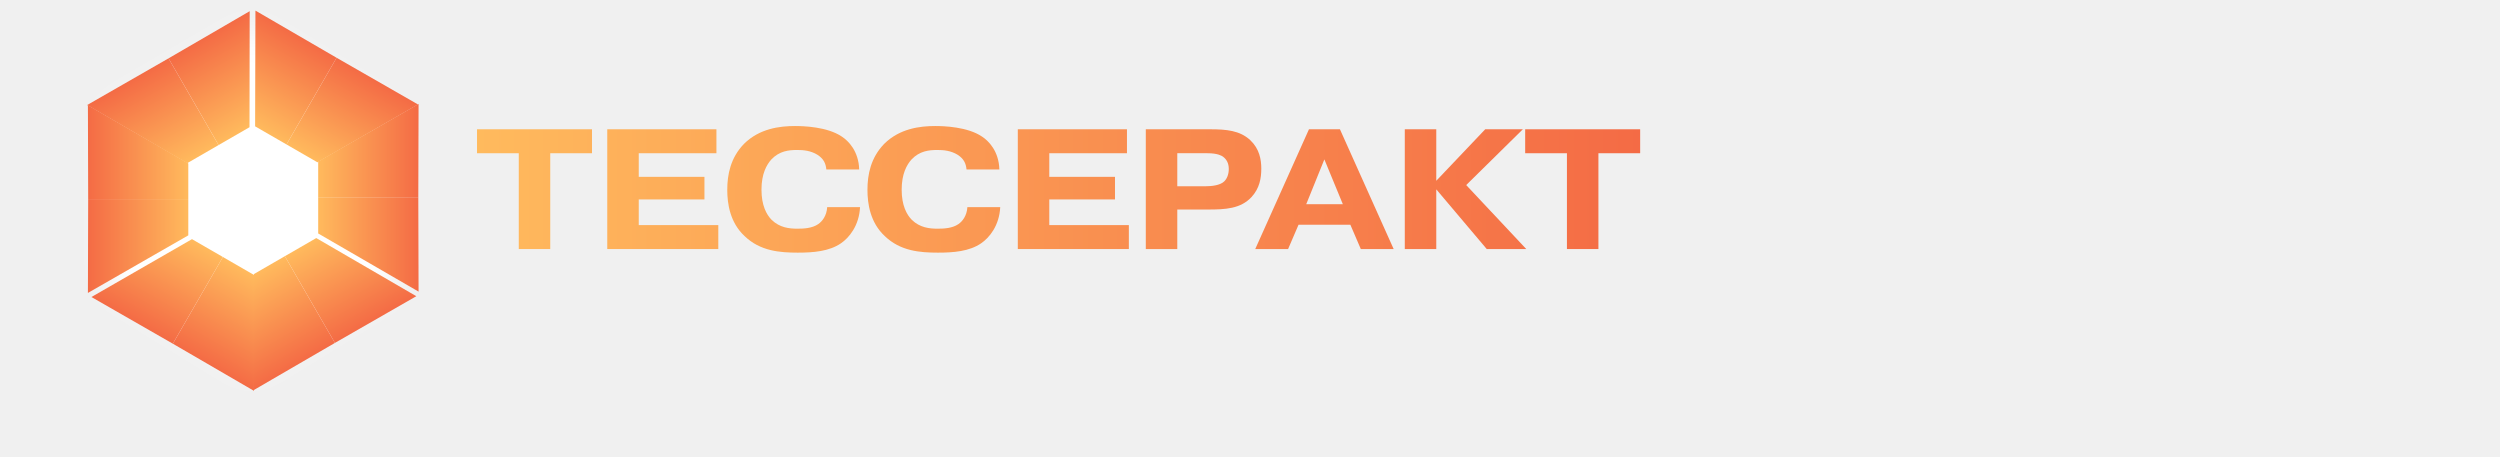
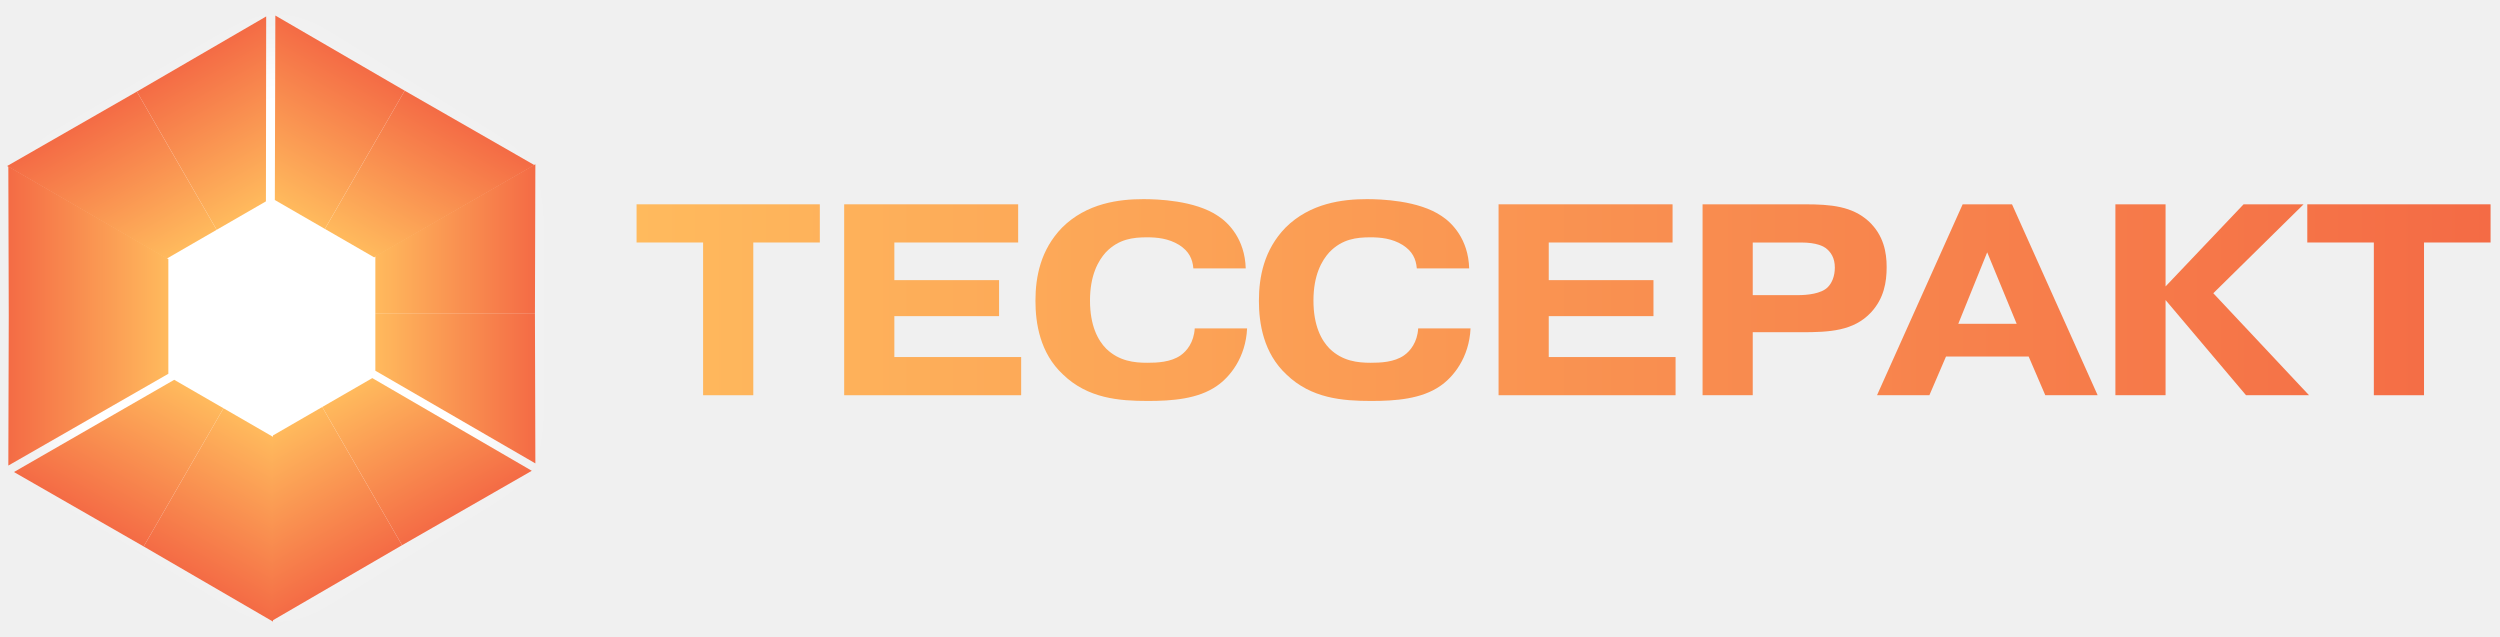
- <svg xmlns="http://www.w3.org/2000/svg" width="263" height="48" viewBox="0 0 263 48" fill="none">
-   <path d="M54.574 16.12V26.2H57.886V16.12H62.278V13.6H50.182V16.12H54.574Z" fill="url(#paint0_linear_1498_11957)" />
-   <path d="M67.196 18.604V16.12H75.368V13.6H63.884V26.2H75.566V23.68H67.196V20.98H74.108V18.604H67.196Z" fill="url(#paint1_linear_1498_11957)" />
-   <path d="M87.02 21.79C86.966 22.708 86.498 23.284 86.084 23.572C85.436 24.022 84.536 24.058 83.888 24.058C83.024 24.058 82.034 23.95 81.188 23.14C80.63 22.582 80.108 21.61 80.108 19.954C80.108 18.28 80.648 17.326 81.152 16.768C81.998 15.886 82.952 15.778 83.87 15.778C84.536 15.778 85.292 15.85 85.994 16.282C86.642 16.696 86.876 17.2 86.93 17.83H90.386C90.332 15.886 89.234 14.806 88.568 14.374C87.038 13.33 84.518 13.258 83.636 13.258C82.052 13.258 79.892 13.51 78.254 15.148C76.85 16.606 76.508 18.37 76.508 19.972C76.508 21.43 76.796 23.41 78.326 24.832C79.964 26.416 82.034 26.578 83.924 26.578C85.526 26.578 87.236 26.452 88.478 25.588C89.324 25.012 90.386 23.734 90.476 21.79H87.02Z" fill="url(#paint2_linear_1498_11957)" />
-   <path d="M101.768 21.79C101.714 22.708 101.246 23.284 100.832 23.572C100.184 24.022 99.284 24.058 98.636 24.058C97.772 24.058 96.782 23.95 95.936 23.14C95.378 22.582 94.856 21.61 94.856 19.954C94.856 18.28 95.396 17.326 95.9 16.768C96.746 15.886 97.7 15.778 98.618 15.778C99.284 15.778 100.04 15.85 100.742 16.282C101.39 16.696 101.624 17.2 101.678 17.83H105.134C105.08 15.886 103.982 14.806 103.316 14.374C101.786 13.33 99.266 13.258 98.384 13.258C96.8 13.258 94.64 13.51 93.002 15.148C91.598 16.606 91.256 18.37 91.256 19.972C91.256 21.43 91.544 23.41 93.074 24.832C94.712 26.416 96.782 26.578 98.672 26.578C100.274 26.578 101.984 26.452 103.226 25.588C104.072 25.012 105.134 23.734 105.224 21.79H101.768Z" fill="url(#paint3_linear_1498_11957)" />
-   <path d="M110.385 18.604V16.12H118.557V13.6H107.073V26.2H118.755V23.68H110.385V20.98H117.297V18.604H110.385Z" fill="url(#paint4_linear_1498_11957)" />
-   <path d="M123.85 16.12H127.036C128.098 16.12 128.53 16.39 128.656 16.48C129.016 16.75 129.268 17.146 129.268 17.776C129.268 18.352 129.07 18.802 128.8 19.072C128.368 19.504 127.45 19.594 126.838 19.594H123.85V16.12ZM120.538 13.6V26.2H123.85V22.042H127.072C128.89 22.042 130.51 21.97 131.662 20.728C132.508 19.81 132.688 18.748 132.688 17.74C132.688 16.768 132.49 15.652 131.518 14.734C130.42 13.726 129.016 13.6 127.288 13.6H120.538Z" fill="url(#paint5_linear_1498_11957)" />
-   <path d="M137.415 21.484L139.323 16.768L141.267 21.484H137.415ZM136.605 23.644H142.059L143.157 26.2H146.613L140.961 13.6H137.703L132.051 26.2H135.507L136.605 23.644Z" fill="url(#paint6_linear_1498_11957)" />
-   <path d="M151.096 19.018V13.6H147.784V26.2H151.096V19.918L156.406 26.2H160.564L154.246 19.468L160.204 13.6H156.244L151.096 19.018Z" fill="url(#paint7_linear_1498_11957)" />
-   <path d="M164.841 16.12V26.2H168.153V16.12H172.545V13.6H160.449V16.12H164.841Z" fill="url(#paint8_linear_1498_11957)" />
-   <g filter="url(#filter0_f_1498_11957)">
-     <path d="M11.482 11.886L26.482 3.117L41.482 12.348V29.886L26.482 39.117L11.482 29.886V11.886Z" fill="white" />
+ <svg xmlns="http://www.w3.org/2000/svg" width="165" height="42" viewBox="0 0 165 42" fill="none">
+   <path d="M46.405 16.005V26.085H49.717V16.005H54.109V13.485H42.013V16.005H46.405Z" fill="url(#paint0_linear_2352_19801)" />
+   <path d="M59.027 18.489V16.005H67.199V13.485H55.715V26.085H67.397V23.565H59.027V20.865H65.939V18.489H59.027Z" fill="url(#paint1_linear_2352_19801)" />
+   <path d="M78.852 21.675C78.798 22.593 78.33 23.169 77.916 23.457C77.268 23.907 76.368 23.943 75.72 23.943C74.856 23.943 73.866 23.835 73.02 23.025C72.462 22.467 71.94 21.495 71.94 19.839C71.94 18.165 72.48 17.211 72.984 16.653C73.83 15.771 74.784 15.663 75.702 15.663C76.368 15.663 77.124 15.735 77.826 16.167C78.474 16.581 78.708 17.085 78.762 17.715H82.218C82.164 15.771 81.066 14.691 80.4 14.259C78.87 13.215 76.35 13.143 75.468 13.143C73.884 13.143 71.724 13.395 70.086 15.033C68.682 16.491 68.34 18.255 68.34 19.857C68.34 21.315 68.628 23.295 70.158 24.717C71.796 26.301 73.866 26.463 75.756 26.463C77.358 26.463 79.068 26.337 80.31 25.473C81.156 24.897 82.218 23.619 82.308 21.675H78.852Z" fill="url(#paint2_linear_2352_19801)" />
+   <path d="M93.6 21.675C93.546 22.593 93.078 23.169 92.664 23.457C92.016 23.907 91.116 23.943 90.468 23.943C89.604 23.943 88.614 23.835 87.768 23.025C87.21 22.467 86.688 21.495 86.688 19.839C86.688 18.165 87.228 17.211 87.732 16.653C88.578 15.771 89.532 15.663 90.45 15.663C91.116 15.663 91.872 15.735 92.574 16.167C93.222 16.581 93.456 17.085 93.51 17.715H96.966C96.912 15.771 95.814 14.691 95.148 14.259C93.618 13.215 91.098 13.143 90.216 13.143C88.632 13.143 86.472 13.395 84.834 15.033C83.43 16.491 83.088 18.255 83.088 19.857C83.088 21.315 83.376 23.295 84.906 24.717C86.544 26.301 88.614 26.463 90.504 26.463C92.106 26.463 93.816 26.337 95.058 25.473C95.904 24.897 96.966 23.619 97.056 21.675H93.6Z" fill="url(#paint3_linear_2352_19801)" />
+   <path d="M102.217 18.489V16.005H110.389V13.485H98.905V26.085H110.587V23.565H102.217V20.865H109.129V18.489H102.217Z" fill="url(#paint4_linear_2352_19801)" />
+   <path d="M115.681 16.005H118.867C119.929 16.005 120.361 16.275 120.487 16.365C120.847 16.635 121.099 17.031 121.099 17.661C121.099 18.237 120.901 18.687 120.631 18.957C120.199 19.389 119.281 19.479 118.669 19.479H115.681V16.005ZM112.369 13.485V26.085H115.681V21.927H118.903C120.721 21.927 122.341 21.855 123.493 20.613C124.339 19.695 124.519 18.633 124.519 17.625C124.519 16.653 124.321 15.537 123.349 14.619C122.251 13.611 120.847 13.485 119.119 13.485H112.369Z" fill="url(#paint5_linear_2352_19801)" />
+   <path d="M129.247 21.369L131.155 16.653L133.099 21.369H129.247ZM128.437 23.529H133.891L134.989 26.085H138.445L132.793 13.485H129.535L123.883 26.085H127.339L128.437 23.529Z" fill="url(#paint6_linear_2352_19801)" />
+   <path d="M142.928 18.903V13.485H139.616V26.085H142.928V19.803L148.238 26.085H152.396L146.078 19.353L152.036 13.485H148.076L142.928 18.903Z" fill="url(#paint7_linear_2352_19801)" />
+   <path d="M156.673 16.005V26.085H159.985V16.005H164.377V13.485H152.281V16.005H156.673Z" fill="url(#paint8_linear_2352_19801)" />
+   <g filter="url(#filter0_f_2352_19801)">
+     <path d="M3.314 11.769L18.314 3L33.314 12.231V29.769L18.314 39L3.314 29.769V11.769Z" fill="white" />
  </g>
-   <path d="M33.473 16.991L44.033 10.934L44.006 20.806H33.473V16.991Z" fill="url(#paint9_linear_1498_11957)" />
-   <path d="M33.473 24.561L44.033 30.678L44.006 20.806H33.473V24.561Z" fill="url(#paint10_linear_1498_11957)" />
-   <path d="M26.838 13.291L26.872 1.116L35.408 6.076L30.141 15.198L26.838 13.291Z" fill="url(#paint11_linear_1498_11957)" />
-   <path d="M33.393 17.075L43.971 10.988L35.408 6.076L30.141 15.198L33.393 17.075Z" fill="url(#paint12_linear_1498_11957)" />
-   <path d="M19.693 17.166L9.167 11.05L17.73 6.137L22.997 15.259L19.693 17.166Z" fill="url(#paint13_linear_1498_11957)" />
-   <path d="M26.249 13.382L26.266 1.177L17.73 6.137L22.997 15.259L26.249 13.382Z" fill="url(#paint14_linear_1498_11957)" />
-   <path d="M19.809 24.759L9.248 30.816L9.276 20.944L19.809 20.944L19.809 24.759Z" fill="url(#paint15_linear_1498_11957)" />
-   <path d="M19.809 17.189L9.248 11.072L9.276 20.944L19.809 20.944L19.809 17.189Z" fill="url(#paint16_linear_1498_11957)" />
-   <path d="M26.752 28.944L26.718 41.118L18.182 36.158L23.448 27.037L26.752 28.944Z" fill="url(#paint17_linear_1498_11957)" />
-   <path d="M20.197 25.159L9.618 31.246L18.182 36.158L23.448 27.037L20.197 25.159Z" fill="url(#paint18_linear_1498_11957)" />
-   <path d="M33.27 25.044L43.796 31.161L35.233 36.074L29.966 26.952L33.27 25.044Z" fill="url(#paint19_linear_1498_11957)" />
-   <path d="M26.714 28.829L26.697 41.034L35.233 36.074L29.966 26.952L26.714 28.829Z" fill="url(#paint20_linear_1498_11957)" />
+   <path d="M24.773 16.898L35.334 10.84L35.306 20.712H24.773V16.898Z" fill="url(#paint9_linear_2352_19801)" />
+   <path d="M24.773 24.467L35.334 30.584L35.306 20.712H24.773V24.467Z" fill="url(#paint10_linear_2352_19801)" />
+   <path d="M18.139 13.201L18.173 1.026L26.709 5.986L21.443 15.108L18.139 13.201Z" fill="url(#paint11_linear_2352_19801)" />
+   <path d="M24.695 16.985L35.273 10.898L26.709 5.986L21.443 15.108L24.695 16.985Z" fill="url(#paint12_linear_2352_19801)" />
+   <path d="M10.995 17.075L0.469 10.958L9.032 6.046L14.299 15.167L10.995 17.075Z" fill="url(#paint13_linear_2352_19801)" />
+   <path d="M17.551 13.29L17.568 1.085L9.032 6.046L14.299 15.167L17.551 13.29Z" fill="url(#paint14_linear_2352_19801)" />
+   <path d="M11.111 24.669L0.55 30.727L0.578 20.854H11.111V24.669Z" fill="url(#paint15_linear_2352_19801)" />
+   <path d="M11.111 17.099L0.55 10.982L0.578 20.854H11.111V17.099Z" fill="url(#paint16_linear_2352_19801)" />
+   <path d="M18.053 28.852L18.019 41.027L9.483 36.067L14.75 26.945L18.053 28.852Z" fill="url(#paint17_linear_2352_19801)" />
+   <path d="M11.498 25.067L0.92 31.154L9.483 36.067L14.75 26.945L11.498 25.067Z" fill="url(#paint18_linear_2352_19801)" />
+   <path d="M24.572 24.955L35.098 31.072L26.535 35.984L21.268 26.862L24.572 24.955Z" fill="url(#paint19_linear_2352_19801)" />
+   <path d="M18.017 28.739L17.999 40.944L26.535 35.984L21.268 26.862L18.017 28.739Z" fill="url(#paint20_linear_2352_19801)" />
  <defs>
-     <filter id="filter0_f_1498_11957" x="8.482" y="0.117" width="36" height="42" filterUnits="userSpaceOnUse" color-interpolation-filters="sRGB">
+     <filter id="filter0_f_2352_19801" x="0.314" y="0" width="36" height="42" filterUnits="userSpaceOnUse" color-interpolation-filters="sRGB">
      <feFlood flood-opacity="0" result="BackgroundImageFix" />
      <feBlend mode="normal" in="SourceGraphic" in2="BackgroundImageFix" result="shape" />
-       <feGaussianBlur stdDeviation="1.5" result="effect1_foregroundBlur_1498_11957" />
+       <feGaussianBlur stdDeviation="1.5" result="effect1_foregroundBlur_2352_19801" />
    </filter>
-     <linearGradient id="paint0_linear_1498_11957" x1="50.182" y1="19.918" x2="172.545" y2="19.918" gradientUnits="userSpaceOnUse">
+     <linearGradient id="paint0_linear_2352_19801" x1="42.013" y1="19.803" x2="164.377" y2="19.803" gradientUnits="userSpaceOnUse">
      <stop stop-color="#FFBA5D" />
      <stop offset="1" stop-color="#F46B45" />
    </linearGradient>
-     <linearGradient id="paint1_linear_1498_11957" x1="50.182" y1="19.918" x2="172.545" y2="19.918" gradientUnits="userSpaceOnUse">
+     <linearGradient id="paint1_linear_2352_19801" x1="42.013" y1="19.803" x2="164.377" y2="19.803" gradientUnits="userSpaceOnUse">
      <stop stop-color="#FFBA5D" />
      <stop offset="1" stop-color="#F46B45" />
    </linearGradient>
-     <linearGradient id="paint2_linear_1498_11957" x1="50.182" y1="19.918" x2="172.545" y2="19.918" gradientUnits="userSpaceOnUse">
+     <linearGradient id="paint2_linear_2352_19801" x1="42.013" y1="19.803" x2="164.377" y2="19.803" gradientUnits="userSpaceOnUse">
      <stop stop-color="#FFBA5D" />
      <stop offset="1" stop-color="#F46B45" />
    </linearGradient>
-     <linearGradient id="paint3_linear_1498_11957" x1="50.182" y1="19.918" x2="172.545" y2="19.918" gradientUnits="userSpaceOnUse">
+     <linearGradient id="paint3_linear_2352_19801" x1="42.013" y1="19.803" x2="164.377" y2="19.803" gradientUnits="userSpaceOnUse">
      <stop stop-color="#FFBA5D" />
      <stop offset="1" stop-color="#F46B45" />
    </linearGradient>
-     <linearGradient id="paint4_linear_1498_11957" x1="50.182" y1="19.918" x2="172.545" y2="19.918" gradientUnits="userSpaceOnUse">
+     <linearGradient id="paint4_linear_2352_19801" x1="42.013" y1="19.803" x2="164.377" y2="19.803" gradientUnits="userSpaceOnUse">
      <stop stop-color="#FFBA5D" />
      <stop offset="1" stop-color="#F46B45" />
    </linearGradient>
-     <linearGradient id="paint5_linear_1498_11957" x1="50.182" y1="19.918" x2="172.545" y2="19.918" gradientUnits="userSpaceOnUse">
+     <linearGradient id="paint5_linear_2352_19801" x1="42.013" y1="19.803" x2="164.377" y2="19.803" gradientUnits="userSpaceOnUse">
      <stop stop-color="#FFBA5D" />
      <stop offset="1" stop-color="#F46B45" />
    </linearGradient>
-     <linearGradient id="paint6_linear_1498_11957" x1="50.182" y1="19.918" x2="172.545" y2="19.918" gradientUnits="userSpaceOnUse">
+     <linearGradient id="paint6_linear_2352_19801" x1="42.013" y1="19.803" x2="164.377" y2="19.803" gradientUnits="userSpaceOnUse">
      <stop stop-color="#FFBA5D" />
      <stop offset="1" stop-color="#F46B45" />
    </linearGradient>
-     <linearGradient id="paint7_linear_1498_11957" x1="50.182" y1="19.918" x2="172.545" y2="19.918" gradientUnits="userSpaceOnUse">
+     <linearGradient id="paint7_linear_2352_19801" x1="42.013" y1="19.803" x2="164.377" y2="19.803" gradientUnits="userSpaceOnUse">
      <stop stop-color="#FFBA5D" />
      <stop offset="1" stop-color="#F46B45" />
    </linearGradient>
-     <linearGradient id="paint8_linear_1498_11957" x1="50.182" y1="19.918" x2="172.545" y2="19.918" gradientUnits="userSpaceOnUse">
+     <linearGradient id="paint8_linear_2352_19801" x1="42.013" y1="19.803" x2="164.377" y2="19.803" gradientUnits="userSpaceOnUse">
      <stop stop-color="#FFBA5D" />
      <stop offset="1" stop-color="#F46B45" />
    </linearGradient>
-     <linearGradient id="paint9_linear_1498_11957" x1="33.473" y1="20.806" x2="44.033" y2="20.806" gradientUnits="userSpaceOnUse">
+     <linearGradient id="paint9_linear_2352_19801" x1="24.773" y1="20.712" x2="35.334" y2="20.712" gradientUnits="userSpaceOnUse">
      <stop stop-color="#FFBA5D" />
      <stop offset="1" stop-color="#F46B45" />
    </linearGradient>
-     <linearGradient id="paint10_linear_1498_11957" x1="33.473" y1="20.806" x2="44.033" y2="20.806" gradientUnits="userSpaceOnUse">
+     <linearGradient id="paint10_linear_2352_19801" x1="24.773" y1="20.712" x2="35.334" y2="20.712" gradientUnits="userSpaceOnUse">
      <stop stop-color="#FFBA5D" />
      <stop offset="1" stop-color="#F46B45" />
    </linearGradient>
-     <linearGradient id="paint11_linear_1498_11957" x1="30.141" y1="15.198" x2="35.422" y2="6.052" gradientUnits="userSpaceOnUse">
+     <linearGradient id="paint11_linear_2352_19801" x1="21.443" y1="15.108" x2="26.723" y2="5.962" gradientUnits="userSpaceOnUse">
      <stop stop-color="#FFBA5D" />
      <stop offset="1" stop-color="#F46B45" />
    </linearGradient>
-     <linearGradient id="paint12_linear_1498_11957" x1="30.141" y1="15.198" x2="35.422" y2="6.052" gradientUnits="userSpaceOnUse">
+     <linearGradient id="paint12_linear_2352_19801" x1="21.443" y1="15.108" x2="26.723" y2="5.962" gradientUnits="userSpaceOnUse">
      <stop stop-color="#FFBA5D" />
      <stop offset="1" stop-color="#F46B45" />
    </linearGradient>
-     <linearGradient id="paint13_linear_1498_11957" x1="22.997" y1="15.259" x2="17.717" y2="6.113" gradientUnits="userSpaceOnUse">
+     <linearGradient id="paint13_linear_2352_19801" x1="14.299" y1="15.167" x2="9.018" y2="6.022" gradientUnits="userSpaceOnUse">
      <stop stop-color="#FFBA5D" />
      <stop offset="1" stop-color="#F46B45" />
    </linearGradient>
-     <linearGradient id="paint14_linear_1498_11957" x1="22.997" y1="15.259" x2="17.717" y2="6.113" gradientUnits="userSpaceOnUse">
+     <linearGradient id="paint14_linear_2352_19801" x1="14.299" y1="15.167" x2="9.018" y2="6.022" gradientUnits="userSpaceOnUse">
      <stop stop-color="#FFBA5D" />
      <stop offset="1" stop-color="#F46B45" />
    </linearGradient>
-     <linearGradient id="paint15_linear_1498_11957" x1="19.809" y1="20.944" x2="9.248" y2="20.944" gradientUnits="userSpaceOnUse">
+     <linearGradient id="paint15_linear_2352_19801" x1="11.111" y1="20.854" x2="0.55" y2="20.854" gradientUnits="userSpaceOnUse">
      <stop stop-color="#FFBA5D" />
      <stop offset="1" stop-color="#F46B45" />
    </linearGradient>
-     <linearGradient id="paint16_linear_1498_11957" x1="19.809" y1="20.944" x2="9.248" y2="20.944" gradientUnits="userSpaceOnUse">
+     <linearGradient id="paint16_linear_2352_19801" x1="11.111" y1="20.854" x2="0.55" y2="20.854" gradientUnits="userSpaceOnUse">
      <stop stop-color="#FFBA5D" />
      <stop offset="1" stop-color="#F46B45" />
    </linearGradient>
-     <linearGradient id="paint17_linear_1498_11957" x1="23.448" y1="27.037" x2="18.168" y2="36.182" gradientUnits="userSpaceOnUse">
+     <linearGradient id="paint17_linear_2352_19801" x1="14.75" y1="26.945" x2="9.47" y2="36.09" gradientUnits="userSpaceOnUse">
      <stop stop-color="#FFBA5D" />
      <stop offset="1" stop-color="#F46B45" />
    </linearGradient>
-     <linearGradient id="paint18_linear_1498_11957" x1="23.448" y1="27.037" x2="18.168" y2="36.182" gradientUnits="userSpaceOnUse">
+     <linearGradient id="paint18_linear_2352_19801" x1="14.75" y1="26.945" x2="9.47" y2="36.09" gradientUnits="userSpaceOnUse">
      <stop stop-color="#FFBA5D" />
      <stop offset="1" stop-color="#F46B45" />
    </linearGradient>
-     <linearGradient id="paint19_linear_1498_11957" x1="29.966" y1="26.952" x2="35.246" y2="36.097" gradientUnits="userSpaceOnUse">
+     <linearGradient id="paint19_linear_2352_19801" x1="21.268" y1="26.862" x2="26.549" y2="36.008" gradientUnits="userSpaceOnUse">
      <stop stop-color="#FFBA5D" />
      <stop offset="1" stop-color="#F46B45" />
    </linearGradient>
-     <linearGradient id="paint20_linear_1498_11957" x1="29.966" y1="26.952" x2="35.246" y2="36.097" gradientUnits="userSpaceOnUse">
+     <linearGradient id="paint20_linear_2352_19801" x1="21.268" y1="26.862" x2="26.549" y2="36.008" gradientUnits="userSpaceOnUse">
      <stop stop-color="#FFBA5D" />
      <stop offset="1" stop-color="#F46B45" />
    </linearGradient>
  </defs>
</svg>
